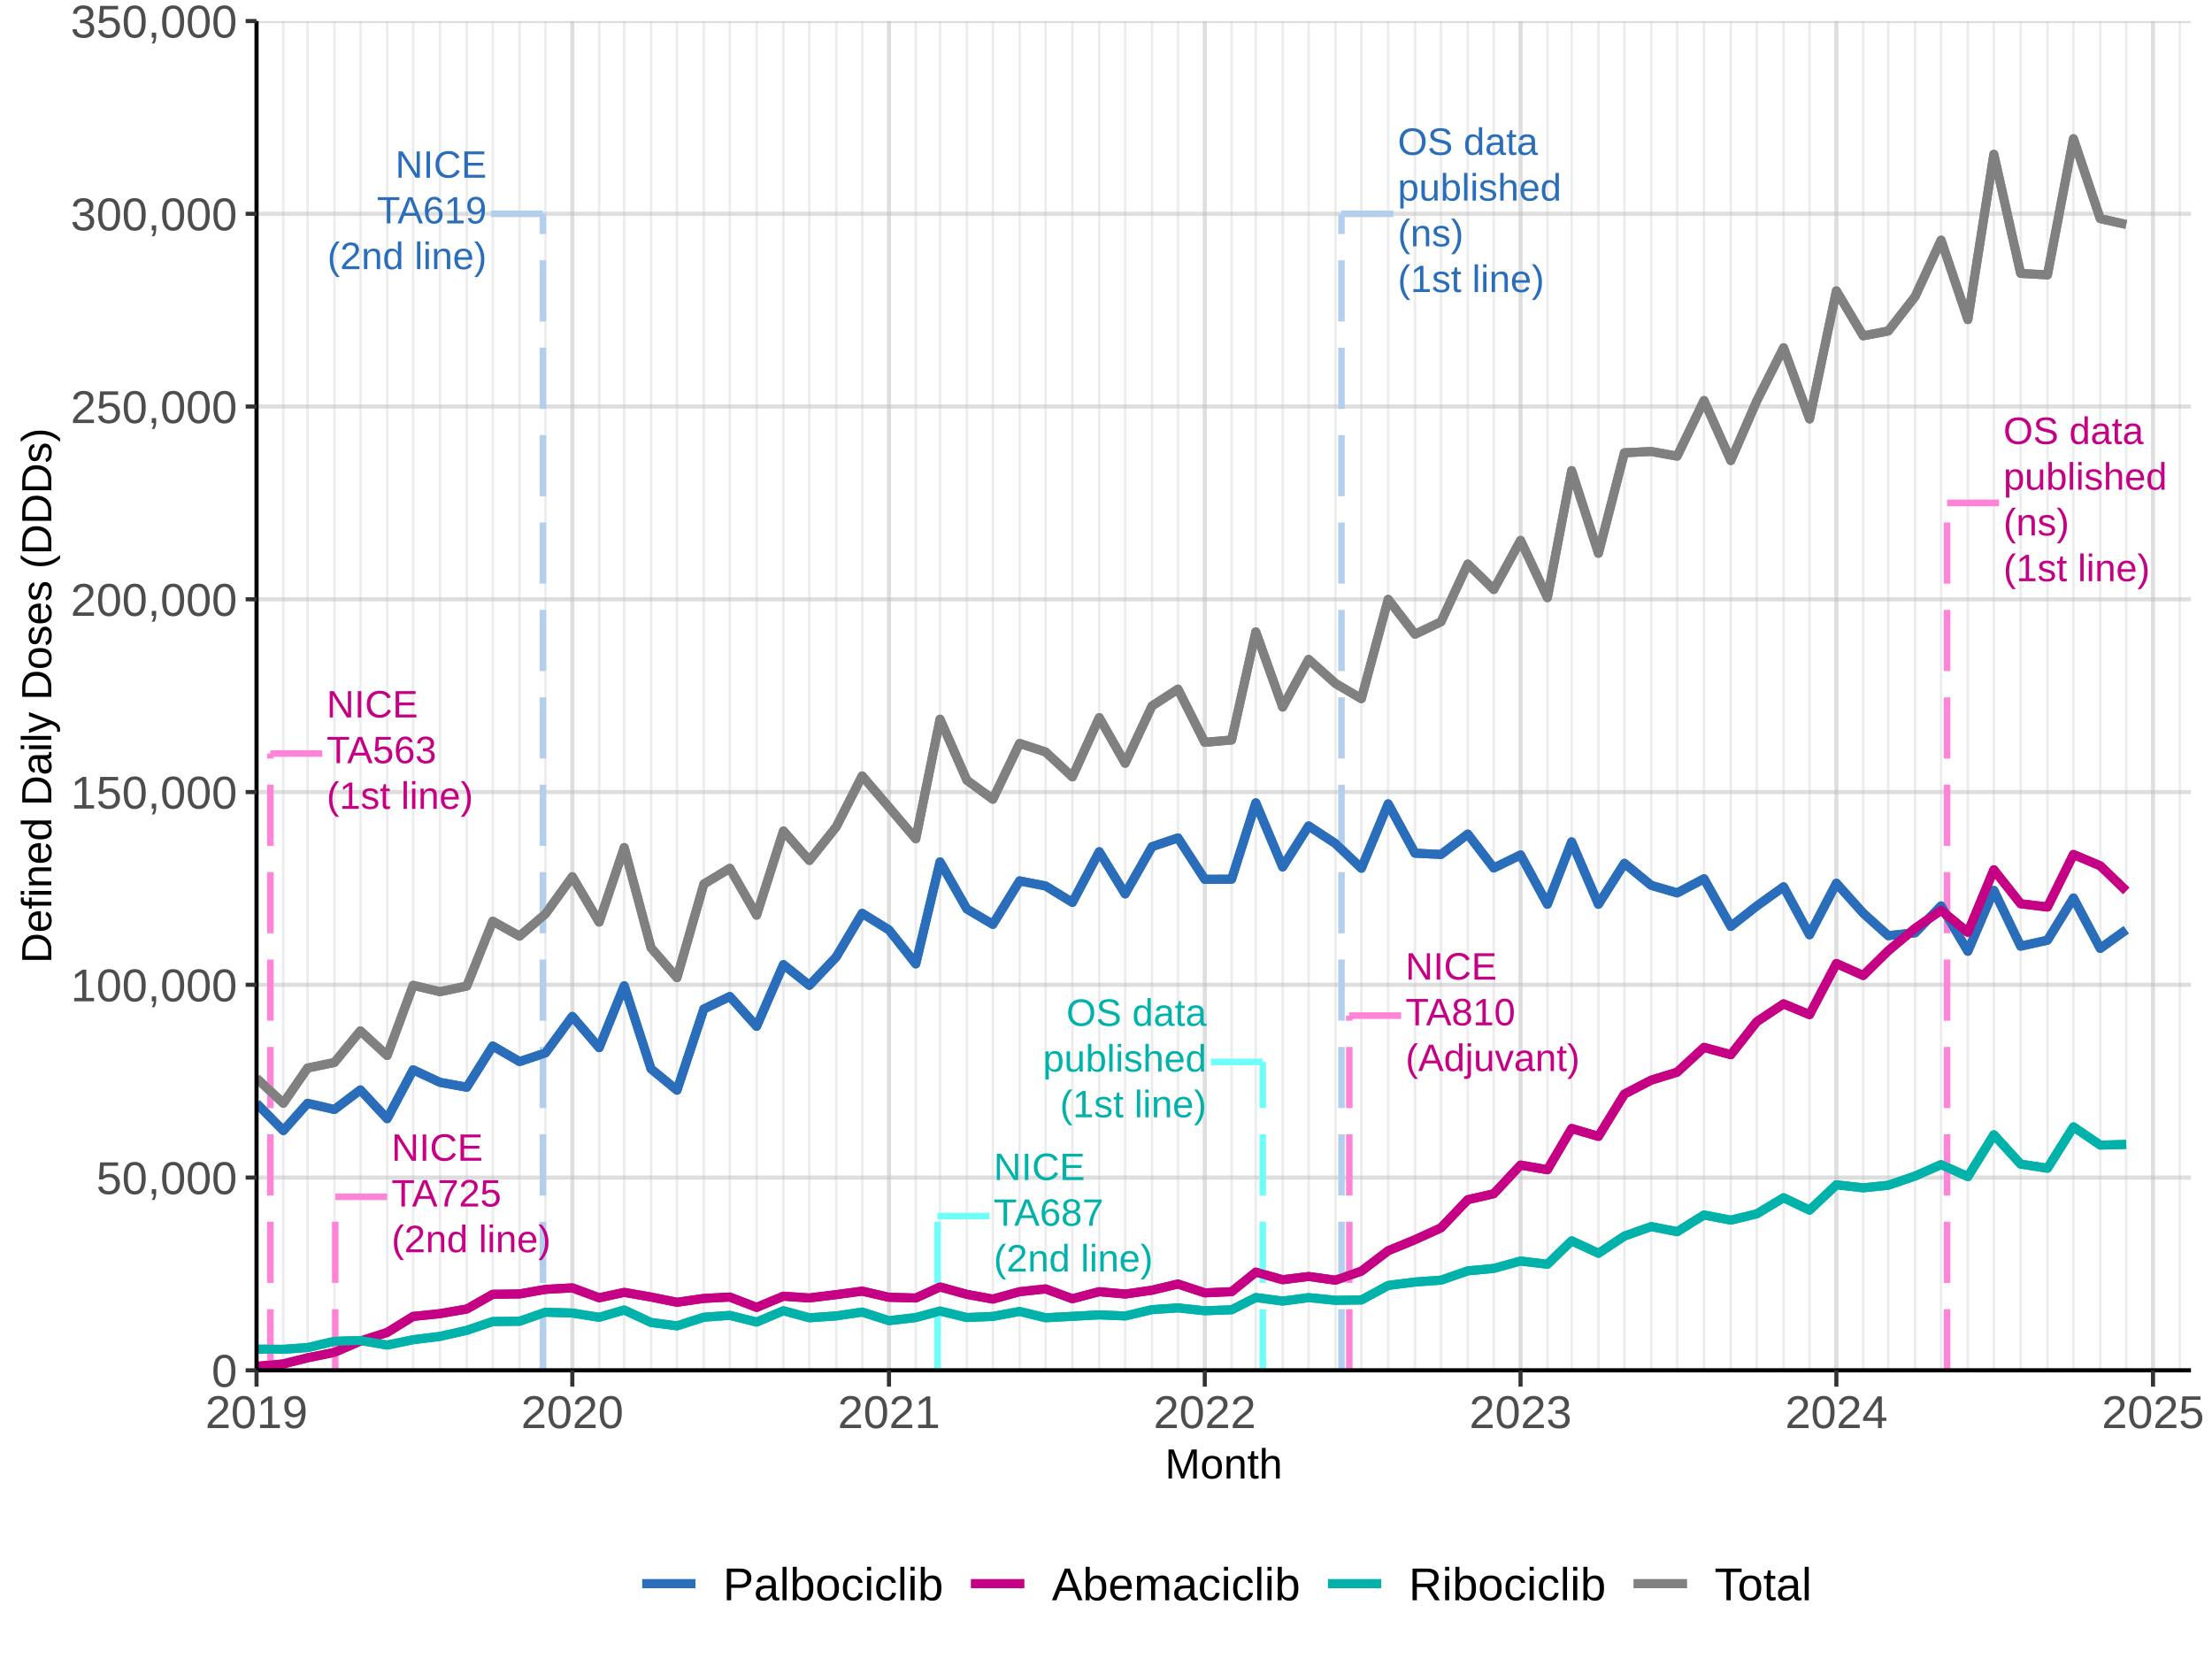
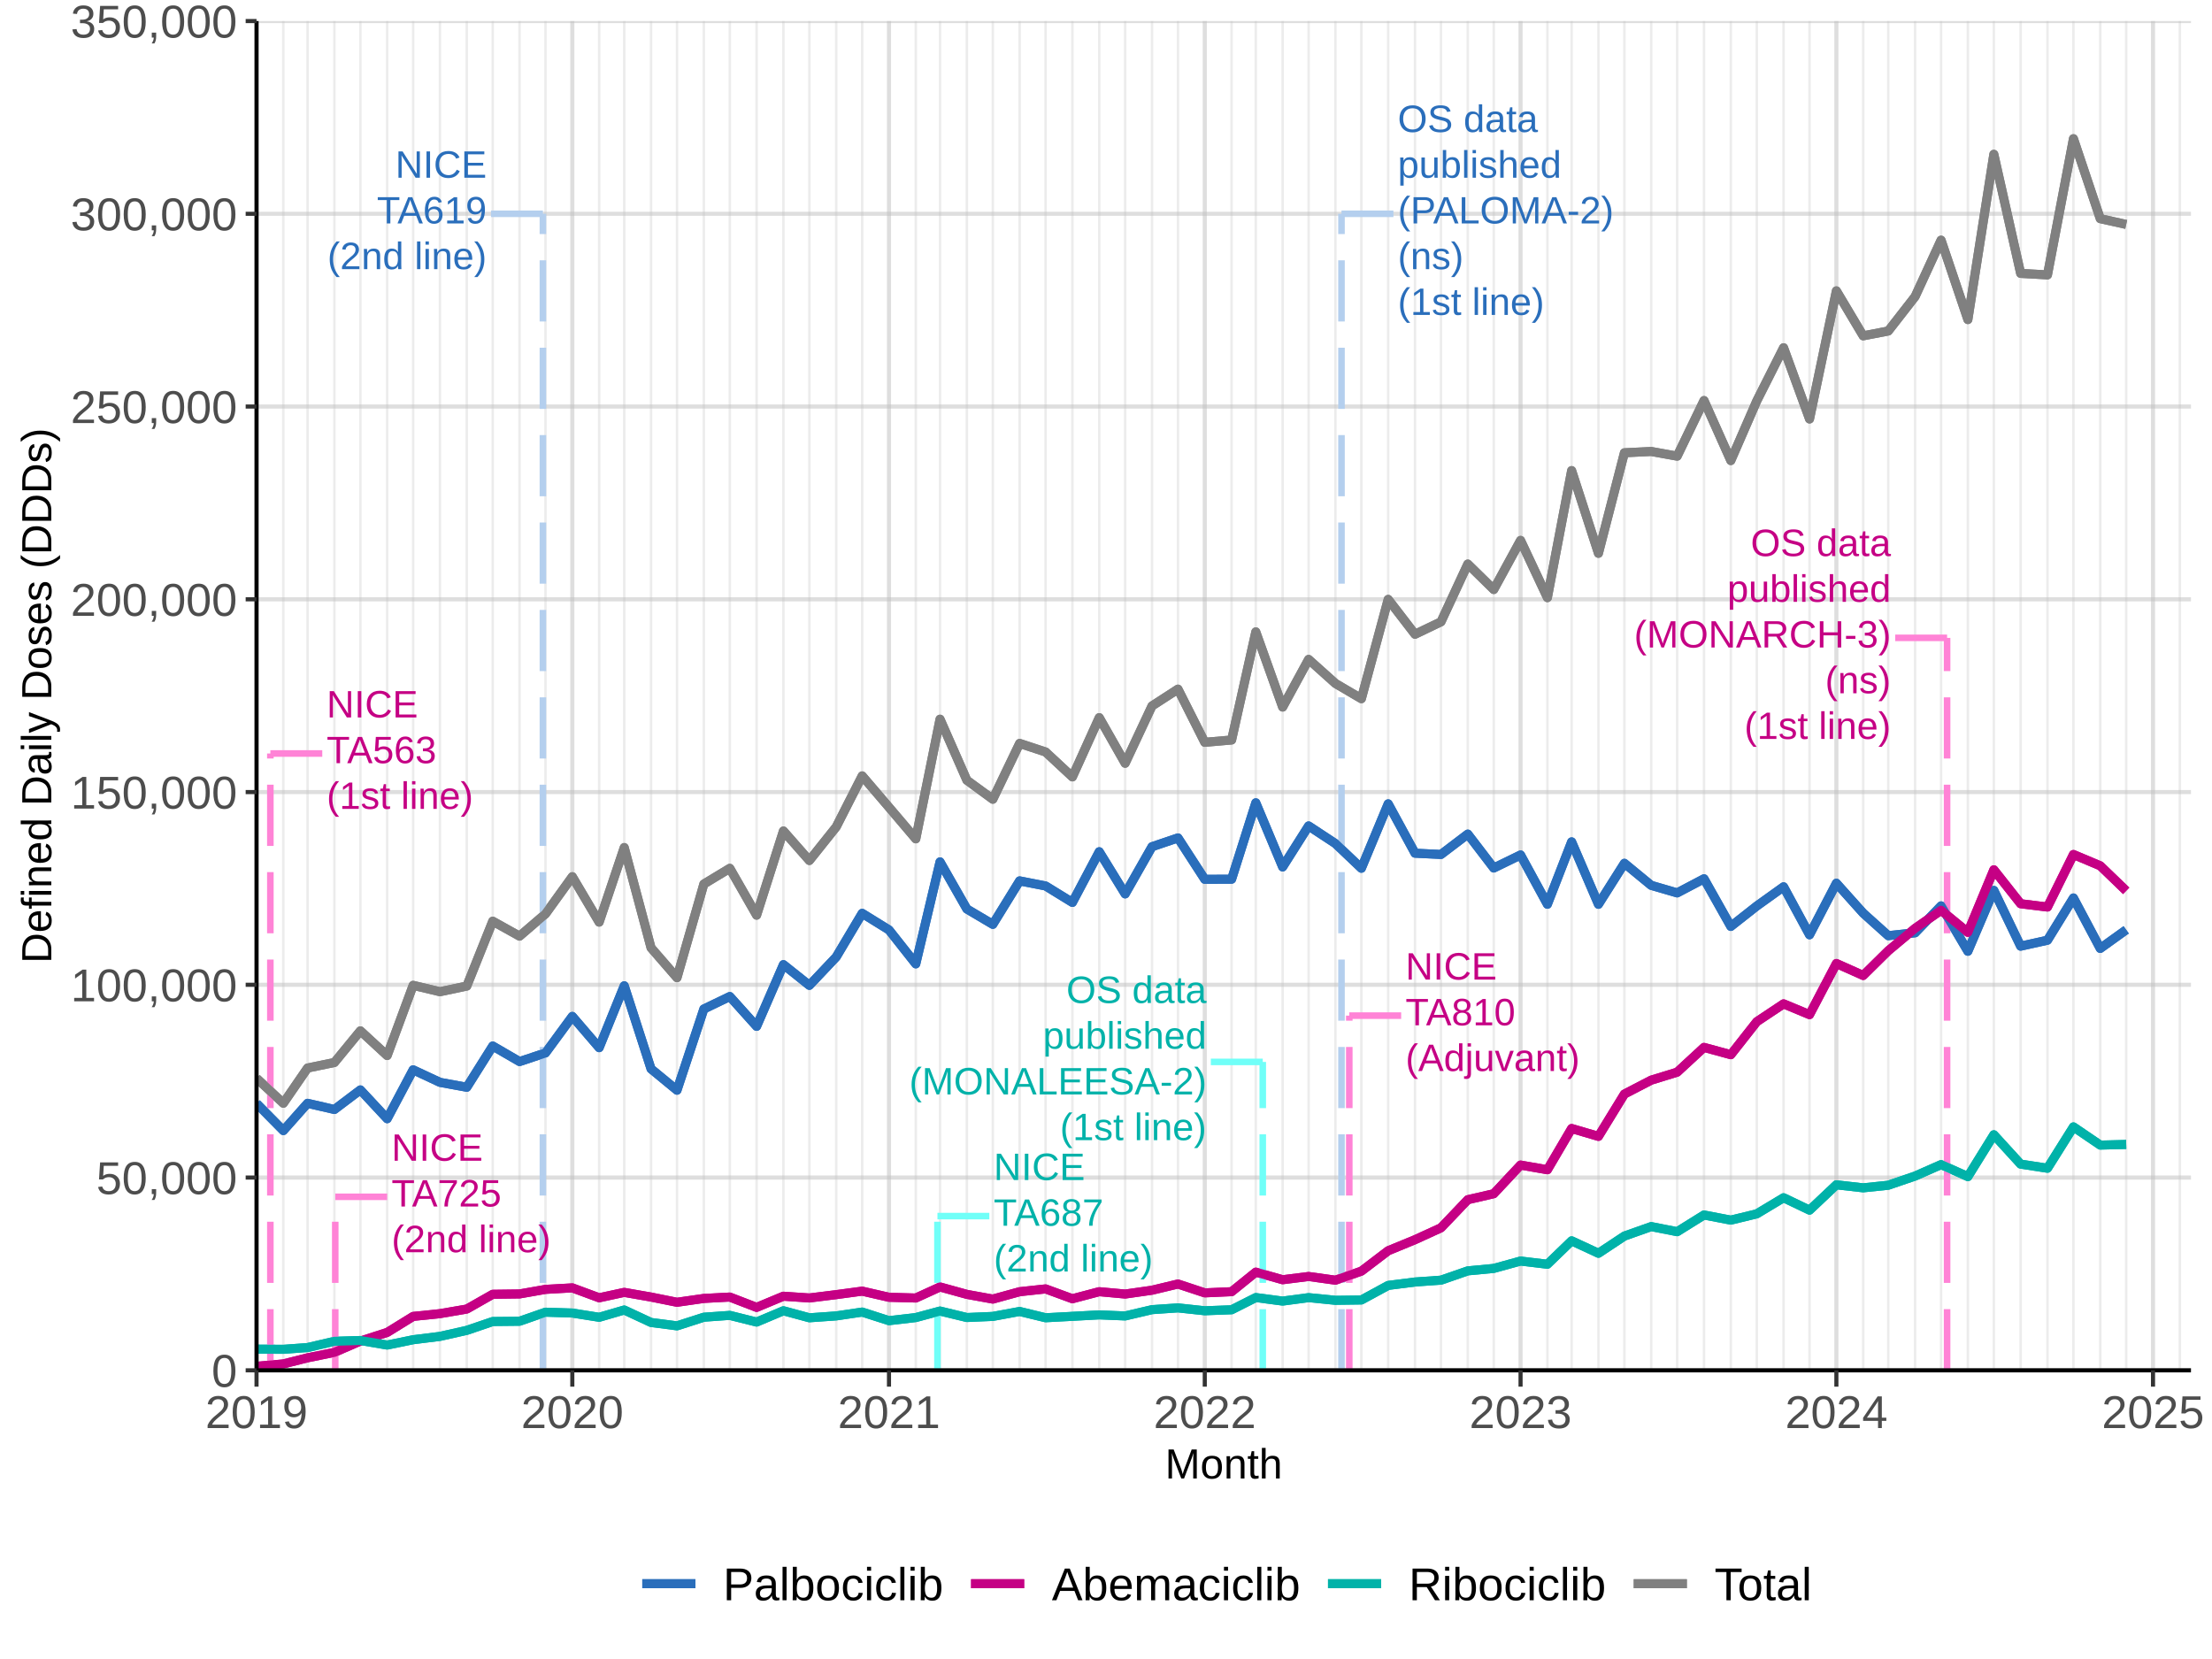
<svg xmlns="http://www.w3.org/2000/svg" width="576.00pt" height="432.00pt" viewBox="0 0 576.00 432.00">
  <g class="svglite">
    <defs>
      <style type="text/css">
    .svglite line, .svglite polyline, .svglite polygon, .svglite path, .svglite rect, .svglite circle {
      fill: none;
      stroke: #000000;
      stroke-linecap: round;
      stroke-linejoin: round;
      stroke-miterlimit: 10.00;
    }
    .svglite text {
      white-space: pre;
    }
    .svglite g.glyphgroup path {
      fill: inherit;
      stroke: none;
    }
  </style>
    </defs>
    <rect width="100%" height="100%" style="stroke: none; fill: #FFFFFF;" />
    <defs>
      <clipPath id="cpMC4wMHw1NzYuMDB8MC4wMHw0MzIuMDA=">
        <rect x="0.00" y="0.00" width="576.00" height="432.00" />
      </clipPath>
    </defs>
    <g clip-path="url(#cpMC4wMHw1NzYuMDB8MC4wMHw0MzIuMDA=)">
      <rect x="0.00" y="0.00" width="576.00" height="432.00" style="stroke-width: 1.07; stroke: #FFFFFF; fill: #FFFFFF;" />
    </g>
    <defs>
      <clipPath id="cpNjYuODB8NTcwLjUyfDUuNDh8MzU2Ljgz">
        <rect x="66.80" y="5.48" width="503.72" height="351.35" />
      </clipPath>
    </defs>
    <g clip-path="url(#cpNjYuODB8NTcwLjUyfDUuNDh8MzU2Ljgz)">
      <rect x="66.80" y="5.48" width="503.72" height="351.35" style="stroke-width: 1.07; stroke: none; fill: #FFFFFF;" />
      <polyline points="73.78,356.83 73.78,5.48 " style="stroke-width: 0.64; stroke: #BEBEBE; stroke-opacity: 0.30; stroke-linecap: butt;" />
      <polyline points="80.09,356.83 80.09,5.48 " style="stroke-width: 0.64; stroke: #BEBEBE; stroke-opacity: 0.30; stroke-linecap: butt;" />
      <polyline points="87.08,356.83 87.08,5.48 " style="stroke-width: 0.64; stroke: #BEBEBE; stroke-opacity: 0.30; stroke-linecap: butt;" />
      <polyline points="93.84,356.83 93.84,5.48 " style="stroke-width: 0.64; stroke: #BEBEBE; stroke-opacity: 0.30; stroke-linecap: butt;" />
      <polyline points="100.82,356.83 100.82,5.48 " style="stroke-width: 0.64; stroke: #BEBEBE; stroke-opacity: 0.30; stroke-linecap: butt;" />
      <polyline points="107.58,356.83 107.58,5.48 " style="stroke-width: 0.64; stroke: #BEBEBE; stroke-opacity: 0.30; stroke-linecap: butt;" />
      <polyline points="114.56,356.83 114.56,5.48 " style="stroke-width: 0.64; stroke: #BEBEBE; stroke-opacity: 0.30; stroke-linecap: butt;" />
      <polyline points="121.55,356.83 121.55,5.48 " style="stroke-width: 0.64; stroke: #BEBEBE; stroke-opacity: 0.30; stroke-linecap: butt;" />
      <polyline points="128.31,356.83 128.31,5.48 " style="stroke-width: 0.64; stroke: #BEBEBE; stroke-opacity: 0.30; stroke-linecap: butt;" />
      <polyline points="135.29,356.83 135.29,5.48 " style="stroke-width: 0.64; stroke: #BEBEBE; stroke-opacity: 0.30; stroke-linecap: butt;" />
      <polyline points="142.05,356.83 142.05,5.48 " style="stroke-width: 0.64; stroke: #BEBEBE; stroke-opacity: 0.30; stroke-linecap: butt;" />
      <polyline points="156.02,356.83 156.02,5.48 " style="stroke-width: 0.64; stroke: #BEBEBE; stroke-opacity: 0.30; stroke-linecap: butt;" />
      <polyline points="162.55,356.83 162.55,5.48 " style="stroke-width: 0.64; stroke: #BEBEBE; stroke-opacity: 0.30; stroke-linecap: butt;" />
      <polyline points="169.53,356.83 169.53,5.48 " style="stroke-width: 0.64; stroke: #BEBEBE; stroke-opacity: 0.30; stroke-linecap: butt;" />
      <polyline points="176.29,356.83 176.29,5.48 " style="stroke-width: 0.64; stroke: #BEBEBE; stroke-opacity: 0.30; stroke-linecap: butt;" />
      <polyline points="183.28,356.83 183.28,5.48 " style="stroke-width: 0.64; stroke: #BEBEBE; stroke-opacity: 0.30; stroke-linecap: butt;" />
      <polyline points="190.04,356.83 190.04,5.48 " style="stroke-width: 0.64; stroke: #BEBEBE; stroke-opacity: 0.30; stroke-linecap: butt;" />
      <polyline points="197.02,356.83 197.02,5.48 " style="stroke-width: 0.64; stroke: #BEBEBE; stroke-opacity: 0.30; stroke-linecap: butt;" />
      <polyline points="204.00,356.83 204.00,5.48 " style="stroke-width: 0.64; stroke: #BEBEBE; stroke-opacity: 0.30; stroke-linecap: butt;" />
      <polyline points="210.76,356.83 210.76,5.48 " style="stroke-width: 0.64; stroke: #BEBEBE; stroke-opacity: 0.30; stroke-linecap: butt;" />
      <polyline points="217.75,356.83 217.75,5.48 " style="stroke-width: 0.64; stroke: #BEBEBE; stroke-opacity: 0.30; stroke-linecap: butt;" />
      <polyline points="224.51,356.83 224.51,5.48 " style="stroke-width: 0.64; stroke: #BEBEBE; stroke-opacity: 0.30; stroke-linecap: butt;" />
      <polyline points="238.47,356.83 238.47,5.48 " style="stroke-width: 0.64; stroke: #BEBEBE; stroke-opacity: 0.30; stroke-linecap: butt;" />
      <polyline points="244.78,356.83 244.78,5.48 " style="stroke-width: 0.64; stroke: #BEBEBE; stroke-opacity: 0.30; stroke-linecap: butt;" />
      <polyline points="251.77,356.83 251.77,5.48 " style="stroke-width: 0.64; stroke: #BEBEBE; stroke-opacity: 0.30; stroke-linecap: butt;" />
      <polyline points="258.53,356.83 258.53,5.48 " style="stroke-width: 0.64; stroke: #BEBEBE; stroke-opacity: 0.30; stroke-linecap: butt;" />
      <polyline points="265.51,356.83 265.51,5.48 " style="stroke-width: 0.64; stroke: #BEBEBE; stroke-opacity: 0.30; stroke-linecap: butt;" />
      <polyline points="272.27,356.83 272.27,5.48 " style="stroke-width: 0.64; stroke: #BEBEBE; stroke-opacity: 0.30; stroke-linecap: butt;" />
      <polyline points="279.25,356.83 279.25,5.48 " style="stroke-width: 0.64; stroke: #BEBEBE; stroke-opacity: 0.30; stroke-linecap: butt;" />
      <polyline points="286.24,356.83 286.24,5.48 " style="stroke-width: 0.64; stroke: #BEBEBE; stroke-opacity: 0.30; stroke-linecap: butt;" />
      <polyline points="292.99,356.83 292.99,5.48 " style="stroke-width: 0.64; stroke: #BEBEBE; stroke-opacity: 0.30; stroke-linecap: butt;" />
      <polyline points="299.98,356.83 299.98,5.48 " style="stroke-width: 0.64; stroke: #BEBEBE; stroke-opacity: 0.30; stroke-linecap: butt;" />
      <polyline points="306.74,356.83 306.74,5.48 " style="stroke-width: 0.64; stroke: #BEBEBE; stroke-opacity: 0.30; stroke-linecap: butt;" />
      <polyline points="320.71,356.83 320.71,5.48 " style="stroke-width: 0.64; stroke: #BEBEBE; stroke-opacity: 0.30; stroke-linecap: butt;" />
      <polyline points="327.01,356.83 327.01,5.48 " style="stroke-width: 0.64; stroke: #BEBEBE; stroke-opacity: 0.30; stroke-linecap: butt;" />
      <polyline points="334.00,356.83 334.00,5.48 " style="stroke-width: 0.64; stroke: #BEBEBE; stroke-opacity: 0.30; stroke-linecap: butt;" />
      <polyline points="340.76,356.83 340.76,5.48 " style="stroke-width: 0.64; stroke: #BEBEBE; stroke-opacity: 0.30; stroke-linecap: butt;" />
      <polyline points="347.74,356.83 347.74,5.48 " style="stroke-width: 0.64; stroke: #BEBEBE; stroke-opacity: 0.30; stroke-linecap: butt;" />
      <polyline points="354.50,356.83 354.50,5.48 " style="stroke-width: 0.64; stroke: #BEBEBE; stroke-opacity: 0.30; stroke-linecap: butt;" />
      <polyline points="361.48,356.83 361.48,5.48 " style="stroke-width: 0.64; stroke: #BEBEBE; stroke-opacity: 0.30; stroke-linecap: butt;" />
      <polyline points="368.47,356.83 368.47,5.48 " style="stroke-width: 0.64; stroke: #BEBEBE; stroke-opacity: 0.30; stroke-linecap: butt;" />
      <polyline points="375.23,356.83 375.23,5.48 " style="stroke-width: 0.64; stroke: #BEBEBE; stroke-opacity: 0.30; stroke-linecap: butt;" />
      <polyline points="382.21,356.83 382.21,5.48 " style="stroke-width: 0.64; stroke: #BEBEBE; stroke-opacity: 0.30; stroke-linecap: butt;" />
      <polyline points="388.97,356.83 388.97,5.48 " style="stroke-width: 0.64; stroke: #BEBEBE; stroke-opacity: 0.30; stroke-linecap: butt;" />
      <polyline points="402.94,356.83 402.94,5.48 " style="stroke-width: 0.64; stroke: #BEBEBE; stroke-opacity: 0.30; stroke-linecap: butt;" />
      <polyline points="409.25,356.83 409.25,5.48 " style="stroke-width: 0.64; stroke: #BEBEBE; stroke-opacity: 0.30; stroke-linecap: butt;" />
      <polyline points="416.23,356.83 416.23,5.48 " style="stroke-width: 0.64; stroke: #BEBEBE; stroke-opacity: 0.30; stroke-linecap: butt;" />
      <polyline points="422.99,356.83 422.99,5.48 " style="stroke-width: 0.64; stroke: #BEBEBE; stroke-opacity: 0.30; stroke-linecap: butt;" />
      <polyline points="429.97,356.83 429.97,5.48 " style="stroke-width: 0.64; stroke: #BEBEBE; stroke-opacity: 0.30; stroke-linecap: butt;" />
      <polyline points="436.73,356.83 436.73,5.48 " style="stroke-width: 0.64; stroke: #BEBEBE; stroke-opacity: 0.30; stroke-linecap: butt;" />
      <polyline points="443.72,356.83 443.72,5.48 " style="stroke-width: 0.64; stroke: #BEBEBE; stroke-opacity: 0.30; stroke-linecap: butt;" />
      <polyline points="450.70,356.83 450.70,5.48 " style="stroke-width: 0.64; stroke: #BEBEBE; stroke-opacity: 0.30; stroke-linecap: butt;" />
      <polyline points="457.46,356.83 457.46,5.48 " style="stroke-width: 0.64; stroke: #BEBEBE; stroke-opacity: 0.30; stroke-linecap: butt;" />
      <polyline points="464.44,356.83 464.44,5.48 " style="stroke-width: 0.64; stroke: #BEBEBE; stroke-opacity: 0.30; stroke-linecap: butt;" />
      <polyline points="471.20,356.83 471.20,5.48 " style="stroke-width: 0.64; stroke: #BEBEBE; stroke-opacity: 0.30; stroke-linecap: butt;" />
      <polyline points="485.17,356.83 485.17,5.48 " style="stroke-width: 0.64; stroke: #BEBEBE; stroke-opacity: 0.30; stroke-linecap: butt;" />
      <polyline points="491.70,356.83 491.70,5.48 " style="stroke-width: 0.64; stroke: #BEBEBE; stroke-opacity: 0.30; stroke-linecap: butt;" />
      <polyline points="498.69,356.83 498.69,5.48 " style="stroke-width: 0.64; stroke: #BEBEBE; stroke-opacity: 0.30; stroke-linecap: butt;" />
      <polyline points="505.45,356.83 505.45,5.48 " style="stroke-width: 0.64; stroke: #BEBEBE; stroke-opacity: 0.30; stroke-linecap: butt;" />
      <polyline points="512.43,356.83 512.43,5.48 " style="stroke-width: 0.64; stroke: #BEBEBE; stroke-opacity: 0.30; stroke-linecap: butt;" />
      <polyline points="519.19,356.83 519.19,5.48 " style="stroke-width: 0.64; stroke: #BEBEBE; stroke-opacity: 0.30; stroke-linecap: butt;" />
      <polyline points="526.17,356.83 526.17,5.48 " style="stroke-width: 0.64; stroke: #BEBEBE; stroke-opacity: 0.30; stroke-linecap: butt;" />
      <polyline points="533.16,356.83 533.16,5.48 " style="stroke-width: 0.64; stroke: #BEBEBE; stroke-opacity: 0.30; stroke-linecap: butt;" />
      <polyline points="539.92,356.83 539.92,5.48 " style="stroke-width: 0.64; stroke: #BEBEBE; stroke-opacity: 0.30; stroke-linecap: butt;" />
      <polyline points="546.90,356.83 546.90,5.48 " style="stroke-width: 0.64; stroke: #BEBEBE; stroke-opacity: 0.30; stroke-linecap: butt;" />
      <polyline points="553.66,356.83 553.66,5.48 " style="stroke-width: 0.64; stroke: #BEBEBE; stroke-opacity: 0.30; stroke-linecap: butt;" />
      <polyline points="567.63,356.83 567.63,5.48 " style="stroke-width: 0.64; stroke: #BEBEBE; stroke-opacity: 0.30; stroke-linecap: butt;" />
      <polyline points="66.80,356.83 570.52,356.83 " style="stroke-width: 1.07; stroke: #BEBEBE; stroke-opacity: 0.50; stroke-linecap: butt;" />
      <polyline points="66.80,306.63 570.52,306.63 " style="stroke-width: 1.07; stroke: #BEBEBE; stroke-opacity: 0.50; stroke-linecap: butt;" />
      <polyline points="66.80,256.44 570.52,256.44 " style="stroke-width: 1.07; stroke: #BEBEBE; stroke-opacity: 0.50; stroke-linecap: butt;" />
      <polyline points="66.80,206.25 570.52,206.25 " style="stroke-width: 1.07; stroke: #BEBEBE; stroke-opacity: 0.50; stroke-linecap: butt;" />
      <polyline points="66.80,156.06 570.52,156.06 " style="stroke-width: 1.07; stroke: #BEBEBE; stroke-opacity: 0.50; stroke-linecap: butt;" />
      <polyline points="66.80,105.86 570.52,105.86 " style="stroke-width: 1.07; stroke: #BEBEBE; stroke-opacity: 0.50; stroke-linecap: butt;" />
      <polyline points="66.80,55.67 570.52,55.67 " style="stroke-width: 1.07; stroke: #BEBEBE; stroke-opacity: 0.50; stroke-linecap: butt;" />
      <polyline points="66.80,5.48 570.52,5.48 " style="stroke-width: 1.07; stroke: #BEBEBE; stroke-opacity: 0.50; stroke-linecap: butt;" />
      <polyline points="66.80,356.83 66.80,5.48 " style="stroke-width: 1.07; stroke: #BEBEBE; stroke-opacity: 0.50; stroke-linecap: butt;" />
      <polyline points="149.03,356.83 149.03,5.48 " style="stroke-width: 1.07; stroke: #BEBEBE; stroke-opacity: 0.50; stroke-linecap: butt;" />
      <polyline points="231.49,356.83 231.49,5.48 " style="stroke-width: 1.07; stroke: #BEBEBE; stroke-opacity: 0.50; stroke-linecap: butt;" />
      <polyline points="313.72,356.83 313.72,5.48 " style="stroke-width: 1.07; stroke: #BEBEBE; stroke-opacity: 0.50; stroke-linecap: butt;" />
      <polyline points="395.95,356.83 395.95,5.48 " style="stroke-width: 1.07; stroke: #BEBEBE; stroke-opacity: 0.50; stroke-linecap: butt;" />
      <polyline points="478.19,356.83 478.19,5.48 " style="stroke-width: 1.07; stroke: #BEBEBE; stroke-opacity: 0.50; stroke-linecap: butt;" />
      <polyline points="560.64,356.83 560.64,5.48 " style="stroke-width: 1.07; stroke: #BEBEBE; stroke-opacity: 0.50; stroke-linecap: butt;" />
      <polyline points="66.80,287.33 73.78,294.40 80.09,287.30 87.08,288.91 93.84,283.81 100.82,291.31 107.58,278.58 114.56,281.84 121.55,283.12 128.31,272.38 135.29,276.43 142.05,274.18 149.03,264.67 156.02,272.81 162.55,256.70 169.53,278.33 176.29,283.89 183.28,262.74 190.04,259.49 197.02,267.26 204.00,251.19 210.76,256.58 217.75,249.19 224.51,237.83 231.49,242.15 238.47,250.99 244.78,224.43 251.77,236.70 258.53,240.70 265.51,229.38 272.27,230.70 279.25,234.99 286.24,221.79 292.99,232.77 299.98,220.48 306.74,218.19 313.72,228.97 320.71,228.94 327.01,209.05 334.00,225.75 340.76,215.07 347.74,219.66 354.50,226.09 361.48,209.32 368.47,222.17 375.23,222.50 382.21,217.20 388.97,226.03 395.95,222.63 402.94,235.47 409.25,219.22 416.23,235.48 422.99,224.80 429.97,230.54 436.73,232.51 443.72,228.83 450.70,241.24 457.46,235.92 464.44,230.92 471.20,243.42 478.19,229.99 485.17,237.78 491.70,243.65 498.69,242.90 505.45,235.89 512.43,247.71 519.19,231.86 526.17,246.38 533.16,244.83 539.92,233.83 546.90,246.97 553.66,242.12 " style="stroke-width: 2.35; stroke: #2A6EBB; stroke-linecap: butt;" />
      <polyline points="66.80,355.78 73.78,355.16 80.09,353.57 87.08,352.15 93.84,349.21 100.82,346.96 107.58,342.79 114.56,342.07 121.55,340.87 128.31,337.03 135.29,336.94 142.05,335.75 149.03,335.36 156.02,337.94 162.55,336.53 169.53,337.75 176.29,339.11 183.28,338.11 190.04,337.75 197.02,340.44 204.00,337.53 210.76,337.99 217.75,337.12 224.51,336.21 231.49,337.81 238.47,338.00 244.78,335.12 251.77,337.05 258.53,338.28 265.51,336.36 272.27,335.63 279.25,338.19 286.24,336.35 292.99,336.97 299.98,335.97 306.74,334.35 313.72,336.66 320.71,336.35 327.01,331.26 334.00,333.24 340.76,332.39 347.74,333.36 354.50,331.00 361.48,325.69 368.47,322.81 375.23,319.72 382.21,312.40 388.97,310.84 395.95,303.38 402.94,304.60 409.25,293.86 416.23,295.91 422.99,284.89 429.97,281.27 436.73,279.19 443.72,272.74 450.70,274.64 457.46,266.05 464.44,261.40 471.20,264.21 478.19,250.89 485.17,254.01 491.70,247.57 498.69,241.73 505.45,237.04 512.43,242.78 519.19,226.49 526.17,235.33 533.16,236.19 539.92,222.51 546.90,225.45 553.66,231.97 " style="stroke-width: 2.35; stroke: #C50084; stroke-linecap: butt;" />
      <polyline points="66.80,351.31 73.78,351.36 80.09,350.90 87.08,349.27 93.84,349.06 100.82,350.25 107.58,348.86 114.56,347.99 121.55,346.42 128.31,344.12 135.29,344.05 142.05,341.69 149.03,341.91 156.02,343.02 162.55,341.12 169.53,344.37 176.29,345.25 183.28,343.00 190.04,342.52 197.02,344.26 204.00,341.32 210.76,343.15 217.75,342.66 224.51,341.66 231.49,343.90 238.47,343.09 244.78,341.39 251.77,343.08 258.53,342.79 265.51,341.50 272.27,343.14 279.25,342.77 286.24,342.39 292.99,342.67 299.98,341.03 306.74,340.57 313.72,341.32 320.71,341.06 327.01,337.88 334.00,338.80 340.76,337.90 347.74,338.60 354.50,338.51 361.48,334.72 368.47,333.83 375.23,333.35 382.21,330.93 388.97,330.29 395.95,328.37 402.94,329.21 409.25,323.11 416.23,326.35 422.99,321.87 429.97,319.40 436.73,320.73 443.72,316.38 450.70,317.72 457.46,316.08 464.44,311.89 471.20,315.12 478.19,308.52 485.17,309.31 491.70,308.63 498.69,306.24 505.45,303.26 512.43,306.39 519.19,295.49 526.17,303.13 533.16,304.21 539.92,293.44 546.90,298.18 553.66,298.01 " style="stroke-width: 2.35; stroke: #00B2A9; stroke-linecap: butt;" />
      <polyline points="66.80,280.77 73.78,287.28 80.09,278.11 87.08,276.67 93.84,268.43 100.82,274.86 107.58,256.58 114.56,258.24 121.55,256.77 128.31,239.88 135.29,243.77 142.05,237.97 149.03,228.29 156.02,240.12 162.55,220.70 169.53,246.80 176.29,254.59 183.28,230.20 190.04,226.11 197.02,238.31 204.00,216.39 210.76,224.07 217.75,215.32 224.51,202.04 231.49,210.21 238.47,218.43 244.78,187.28 251.77,203.17 258.53,208.12 265.51,193.58 272.27,195.81 279.25,202.30 286.24,186.87 292.99,198.75 299.98,183.83 306.74,179.45 313.72,193.30 320.71,192.69 327.01,164.54 334.00,184.12 340.76,171.71 347.74,177.97 354.50,181.94 361.48,156.08 368.47,165.16 375.23,161.92 382.21,146.88 388.97,153.51 395.95,140.72 402.94,155.62 409.25,122.54 416.23,144.08 422.99,117.90 429.97,117.56 436.73,118.78 443.72,104.30 450.70,119.93 457.46,104.40 464.44,90.55 471.20,109.10 478.19,75.74 485.17,87.45 491.70,86.19 498.69,77.22 505.45,62.54 512.43,83.22 519.19,40.18 526.17,71.19 533.16,71.58 539.92,36.12 546.90,56.94 553.66,58.44 " style="stroke-width: 2.35; stroke: #808080; stroke-linecap: butt;" />
      <line x1="141.37" y1="356.83" x2="141.37" y2="55.67" style="stroke-width: 1.71; stroke: #B4CFEE; stroke-dasharray: 15.93,6.83; stroke-linecap: butt;" />
      <line x1="349.32" y1="356.83" x2="349.32" y2="55.67" style="stroke-width: 1.71; stroke: #B4CFEE; stroke-dasharray: 15.93,6.83; stroke-linecap: butt;" />
      <line x1="70.40" y1="356.83" x2="70.40" y2="196.21" style="stroke-width: 1.71; stroke: #FF83D6; stroke-dasharray: 15.93,6.83; stroke-linecap: butt;" />
      <line x1="87.30" y1="356.83" x2="87.30" y2="311.65" style="stroke-width: 1.71; stroke: #FF83D6; stroke-dasharray: 15.93,6.83; stroke-linecap: butt;" />
      <line x1="351.35" y1="356.83" x2="351.35" y2="264.47" style="stroke-width: 1.71; stroke: #FF83D6; stroke-dasharray: 15.93,6.83; stroke-linecap: butt;" />
-       <line x1="507.02" y1="356.83" x2="507.02" y2="130.96" style="stroke-width: 1.71; stroke: #FF83D6; stroke-dasharray: 15.93,6.83; stroke-linecap: butt;" />
+       <line x1="507.02" y1="356.83" x2="507.02" y2="166.10" style="stroke-width: 1.71; stroke: #FF83D6; stroke-dasharray: 15.93,6.83; stroke-linecap: butt;" />
      <line x1="244.11" y1="356.83" x2="244.11" y2="316.67" style="stroke-width: 1.71; stroke: #70FFF8; stroke-dasharray: 15.93,6.83; stroke-linecap: butt;" />
      <line x1="328.82" y1="356.83" x2="328.82" y2="276.52" style="stroke-width: 1.71; stroke: #70FFF8; stroke-dasharray: 15.93,6.83; stroke-linecap: butt;" />
      <line x1="141.37" y1="55.67" x2="127.85" y2="55.67" style="stroke-width: 1.71; stroke: #B4CFEE; stroke-dasharray: 15.93,6.83; stroke-linecap: butt;" />
+       <line x1="507.02" y1="166.10" x2="493.51" y2="166.10" style="stroke-width: 1.71; stroke: #FF83D6; stroke-dasharray: 15.93,6.83; stroke-linecap: butt;" />
      <line x1="328.82" y1="276.52" x2="315.30" y2="276.52" style="stroke-width: 1.71; stroke: #70FFF8; stroke-dasharray: 15.93,6.83; stroke-linecap: butt;" />
      <line x1="349.32" y1="55.67" x2="362.84" y2="55.67" style="stroke-width: 1.71; stroke: #B4CFEE; stroke-dasharray: 15.93,6.83; stroke-linecap: butt;" />
      <line x1="70.40" y1="196.21" x2="83.92" y2="196.21" style="stroke-width: 1.71; stroke: #FF83D6; stroke-dasharray: 15.93,6.83; stroke-linecap: butt;" />
      <line x1="87.30" y1="311.65" x2="100.82" y2="311.65" style="stroke-width: 1.71; stroke: #FF83D6; stroke-dasharray: 15.93,6.83; stroke-linecap: butt;" />
      <line x1="351.35" y1="264.47" x2="364.86" y2="264.47" style="stroke-width: 1.71; stroke: #FF83D6; stroke-dasharray: 15.93,6.83; stroke-linecap: butt;" />
-       <line x1="507.02" y1="130.96" x2="520.54" y2="130.96" style="stroke-width: 1.71; stroke: #FF83D6; stroke-dasharray: 15.93,6.83; stroke-linecap: butt;" />
      <line x1="244.11" y1="316.67" x2="257.62" y2="316.67" style="stroke-width: 1.71; stroke: #70FFF8; stroke-dasharray: 15.93,6.83; stroke-linecap: butt;" />
      <text x="102.95" y="46.28" style="font-size: 9.96px;fill: #2A6EBB; font-family: &quot;Arial&quot;;" textLength="23.78px" lengthAdjust="spacingAndGlyphs">NICE</text>
      <text x="98.15" y="58.19" style="font-size: 9.96px;fill: #2A6EBB; font-family: &quot;Arial&quot;;" textLength="28.58px" lengthAdjust="spacingAndGlyphs">TA619</text>
      <text x="85.24" y="70.09" style="font-size: 9.96px;fill: #2A6EBB; font-family: &quot;Arial&quot;;" textLength="19.91px" lengthAdjust="spacingAndGlyphs">(2nd</text>
      <text x="107.92" y="70.09" style="font-size: 9.96px;fill: #2A6EBB; font-family: &quot;Arial&quot;;" textLength="18.81px" lengthAdjust="spacingAndGlyphs">line)</text>
-       <text x="277.67" y="267.13" style="font-size: 9.96px;fill: #00B2A9; font-family: &quot;Arial&quot;;" textLength="14.38px" lengthAdjust="spacingAndGlyphs">OS</text>
-       <text x="294.81" y="267.13" style="font-size: 9.96px;fill: #00B2A9; font-family: &quot;Arial&quot;;" textLength="19.36px" lengthAdjust="spacingAndGlyphs">data</text>
-       <text x="271.56" y="279.04" style="font-size: 9.96px;fill: #00B2A9; font-family: &quot;Arial&quot;;" textLength="42.61px" lengthAdjust="spacingAndGlyphs">published</text>
-       <text x="276.00" y="290.94" style="font-size: 9.96px;fill: #00B2A9; font-family: &quot;Arial&quot;;" textLength="16.59px" lengthAdjust="spacingAndGlyphs">(1st</text>
-       <text x="295.36" y="290.94" style="font-size: 9.96px;fill: #00B2A9; font-family: &quot;Arial&quot;;" textLength="18.81px" lengthAdjust="spacingAndGlyphs">line)</text>
-       <text x="363.96" y="40.33" style="font-size: 9.96px;fill: #2A6EBB; font-family: &quot;Arial&quot;;" textLength="14.38px" lengthAdjust="spacingAndGlyphs">OS</text>
-       <text x="381.10" y="40.33" style="font-size: 9.96px;fill: #2A6EBB; font-family: &quot;Arial&quot;;" textLength="19.36px" lengthAdjust="spacingAndGlyphs">data</text>
-       <text x="363.96" y="52.24" style="font-size: 9.96px;fill: #2A6EBB; font-family: &quot;Arial&quot;;" textLength="42.61px" lengthAdjust="spacingAndGlyphs">published</text>
-       <text x="363.96" y="64.14" style="font-size: 9.96px;fill: #2A6EBB; font-family: &quot;Arial&quot;;" textLength="17.14px" lengthAdjust="spacingAndGlyphs">(ns)</text>
-       <text x="363.96" y="76.05" style="font-size: 9.96px;fill: #2A6EBB; font-family: &quot;Arial&quot;;" textLength="16.59px" lengthAdjust="spacingAndGlyphs">(1st</text>
-       <text x="383.32" y="76.05" style="font-size: 9.96px;fill: #2A6EBB; font-family: &quot;Arial&quot;;" textLength="18.81px" lengthAdjust="spacingAndGlyphs">line)</text>
+       <text x="455.88" y="144.80" style="font-size: 9.96px;fill: #C50084; font-family: &quot;Arial&quot;;" textLength="14.38px" lengthAdjust="spacingAndGlyphs">OS</text>
+       <text x="473.02" y="144.80" style="font-size: 9.96px;fill: #C50084; font-family: &quot;Arial&quot;;" textLength="19.36px" lengthAdjust="spacingAndGlyphs">data</text>
+       <text x="449.77" y="156.71" style="font-size: 9.96px;fill: #C50084; font-family: &quot;Arial&quot;;" textLength="42.61px" lengthAdjust="spacingAndGlyphs">published</text>
+       <text x="425.49" y="168.61" style="font-size: 9.96px;fill: #C50084; font-family: &quot;Arial&quot;;" textLength="66.89px" lengthAdjust="spacingAndGlyphs">(MONARCH-3)</text>
+       <text x="475.24" y="180.52" style="font-size: 9.96px;fill: #C50084; font-family: &quot;Arial&quot;;" textLength="17.14px" lengthAdjust="spacingAndGlyphs">(ns)</text>
+       <text x="454.21" y="192.42" style="font-size: 9.96px;fill: #C50084; font-family: &quot;Arial&quot;;" textLength="16.59px" lengthAdjust="spacingAndGlyphs">(1st</text>
+       <text x="473.57" y="192.42" style="font-size: 9.96px;fill: #C50084; font-family: &quot;Arial&quot;;" textLength="18.81px" lengthAdjust="spacingAndGlyphs">line)</text>
+       <text x="277.67" y="261.18" style="font-size: 9.96px;fill: #00B2A9; font-family: &quot;Arial&quot;;" textLength="14.38px" lengthAdjust="spacingAndGlyphs">OS</text>
+       <text x="294.81" y="261.18" style="font-size: 9.96px;fill: #00B2A9; font-family: &quot;Arial&quot;;" textLength="19.36px" lengthAdjust="spacingAndGlyphs">data</text>
+       <text x="271.56" y="273.08" style="font-size: 9.96px;fill: #00B2A9; font-family: &quot;Arial&quot;;" textLength="42.61px" lengthAdjust="spacingAndGlyphs">published</text>
+       <text x="236.75" y="284.99" style="font-size: 9.96px;fill: #00B2A9; font-family: &quot;Arial&quot;;" textLength="77.42px" lengthAdjust="spacingAndGlyphs">(MONALEESA-2)</text>
+       <text x="276.00" y="296.89" style="font-size: 9.96px;fill: #00B2A9; font-family: &quot;Arial&quot;;" textLength="16.59px" lengthAdjust="spacingAndGlyphs">(1st</text>
+       <text x="295.36" y="296.89" style="font-size: 9.96px;fill: #00B2A9; font-family: &quot;Arial&quot;;" textLength="18.81px" lengthAdjust="spacingAndGlyphs">line)</text>
+       <text x="363.96" y="34.38" style="font-size: 9.96px;fill: #2A6EBB; font-family: &quot;Arial&quot;;" textLength="14.38px" lengthAdjust="spacingAndGlyphs">OS</text>
+       <text x="381.10" y="34.38" style="font-size: 9.96px;fill: #2A6EBB; font-family: &quot;Arial&quot;;" textLength="19.36px" lengthAdjust="spacingAndGlyphs">data</text>
+       <text x="363.96" y="46.28" style="font-size: 9.96px;fill: #2A6EBB; font-family: &quot;Arial&quot;;" textLength="42.61px" lengthAdjust="spacingAndGlyphs">published</text>
+       <text x="363.96" y="58.19" style="font-size: 9.96px;fill: #2A6EBB; font-family: &quot;Arial&quot;;" textLength="56.22px" lengthAdjust="spacingAndGlyphs">(PALOMA-2)</text>
+       <text x="363.96" y="70.09" style="font-size: 9.96px;fill: #2A6EBB; font-family: &quot;Arial&quot;;" textLength="17.14px" lengthAdjust="spacingAndGlyphs">(ns)</text>
+       <text x="363.96" y="82.00" style="font-size: 9.96px;fill: #2A6EBB; font-family: &quot;Arial&quot;;" textLength="16.59px" lengthAdjust="spacingAndGlyphs">(1st</text>
+       <text x="383.32" y="82.00" style="font-size: 9.96px;fill: #2A6EBB; font-family: &quot;Arial&quot;;" textLength="18.81px" lengthAdjust="spacingAndGlyphs">line)</text>
      <text x="85.05" y="186.82" style="font-size: 9.96px;fill: #C50084; font-family: &quot;Arial&quot;;" textLength="23.78px" lengthAdjust="spacingAndGlyphs">NICE</text>
      <text x="85.05" y="198.73" style="font-size: 9.96px;fill: #C50084; font-family: &quot;Arial&quot;;" textLength="28.58px" lengthAdjust="spacingAndGlyphs">TA563</text>
      <text x="85.05" y="210.63" style="font-size: 9.96px;fill: #C50084; font-family: &quot;Arial&quot;;" textLength="16.59px" lengthAdjust="spacingAndGlyphs">(1st</text>
      <text x="104.41" y="210.63" style="font-size: 9.96px;fill: #C50084; font-family: &quot;Arial&quot;;" textLength="18.81px" lengthAdjust="spacingAndGlyphs">line)</text>
      <text x="101.95" y="302.26" style="font-size: 9.96px;fill: #C50084; font-family: &quot;Arial&quot;;" textLength="23.78px" lengthAdjust="spacingAndGlyphs">NICE</text>
      <text x="101.95" y="314.17" style="font-size: 9.96px;fill: #C50084; font-family: &quot;Arial&quot;;" textLength="28.58px" lengthAdjust="spacingAndGlyphs">TA725</text>
      <text x="101.95" y="326.08" style="font-size: 9.96px;fill: #C50084; font-family: &quot;Arial&quot;;" textLength="19.91px" lengthAdjust="spacingAndGlyphs">(2nd</text>
      <text x="124.62" y="326.08" style="font-size: 9.96px;fill: #C50084; font-family: &quot;Arial&quot;;" textLength="18.81px" lengthAdjust="spacingAndGlyphs">line)</text>
      <text x="365.99" y="255.08" style="font-size: 9.96px;fill: #C50084; font-family: &quot;Arial&quot;;" textLength="23.78px" lengthAdjust="spacingAndGlyphs">NICE</text>
      <text x="365.99" y="266.99" style="font-size: 9.96px;fill: #C50084; font-family: &quot;Arial&quot;;" textLength="28.58px" lengthAdjust="spacingAndGlyphs">TA810</text>
      <text x="365.99" y="278.89" style="font-size: 9.96px;fill: #C50084; font-family: &quot;Arial&quot;;" textLength="45.36px" lengthAdjust="spacingAndGlyphs">(Adjuvant)</text>
-       <text x="521.67" y="115.62" style="font-size: 9.96px;fill: #C50084; font-family: &quot;Arial&quot;;" textLength="14.38px" lengthAdjust="spacingAndGlyphs">OS</text>
-       <text x="538.81" y="115.62" style="font-size: 9.96px;fill: #C50084; font-family: &quot;Arial&quot;;" textLength="19.36px" lengthAdjust="spacingAndGlyphs">data</text>
-       <text x="521.67" y="127.52" style="font-size: 9.96px;fill: #C50084; font-family: &quot;Arial&quot;;" textLength="42.61px" lengthAdjust="spacingAndGlyphs">published</text>
-       <text x="521.67" y="139.43" style="font-size: 9.96px;fill: #C50084; font-family: &quot;Arial&quot;;" textLength="17.14px" lengthAdjust="spacingAndGlyphs">(ns)</text>
-       <text x="521.67" y="151.34" style="font-size: 9.96px;fill: #C50084; font-family: &quot;Arial&quot;;" textLength="16.59px" lengthAdjust="spacingAndGlyphs">(1st</text>
-       <text x="541.03" y="151.34" style="font-size: 9.96px;fill: #C50084; font-family: &quot;Arial&quot;;" textLength="18.81px" lengthAdjust="spacingAndGlyphs">line)</text>
      <text x="258.75" y="307.28" style="font-size: 9.96px;fill: #00B2A9; font-family: &quot;Arial&quot;;" textLength="23.78px" lengthAdjust="spacingAndGlyphs">NICE</text>
      <text x="258.75" y="319.19" style="font-size: 9.96px;fill: #00B2A9; font-family: &quot;Arial&quot;;" textLength="28.58px" lengthAdjust="spacingAndGlyphs">TA687</text>
      <text x="258.75" y="331.10" style="font-size: 9.96px;fill: #00B2A9; font-family: &quot;Arial&quot;;" textLength="19.91px" lengthAdjust="spacingAndGlyphs">(2nd</text>
      <text x="281.42" y="331.10" style="font-size: 9.96px;fill: #00B2A9; font-family: &quot;Arial&quot;;" textLength="18.81px" lengthAdjust="spacingAndGlyphs">line)</text>
      <polyline points="66.80,287.33 73.78,294.40 80.09,287.30 87.08,288.91 93.84,283.81 100.82,291.31 107.58,278.58 114.56,281.84 121.55,283.12 128.31,272.38 135.29,276.43 142.05,274.18 149.03,264.67 156.02,272.81 162.55,256.70 169.53,278.33 176.29,283.89 183.28,262.74 190.04,259.49 197.02,267.26 204.00,251.19 210.76,256.58 217.75,249.19 224.51,237.83 231.49,242.15 238.47,250.99 244.78,224.43 251.77,236.70 258.53,240.70 265.51,229.38 272.27,230.70 279.25,234.99 286.24,221.79 292.99,232.77 299.98,220.48 306.74,218.19 313.72,228.97 320.71,228.94 327.01,209.05 334.00,225.75 340.76,215.07 347.74,219.66 354.50,226.09 361.48,209.32 368.47,222.17 375.23,222.50 382.21,217.20 388.97,226.03 395.95,222.63 402.94,235.47 409.25,219.22 416.23,235.48 422.99,224.80 429.97,230.54 436.73,232.51 443.72,228.83 450.70,241.24 457.46,235.92 464.44,230.92 471.20,243.42 478.19,229.99 485.17,237.78 491.70,243.65 498.69,242.90 505.45,235.89 512.43,247.71 519.19,231.86 526.17,246.38 533.16,244.83 539.92,233.83 546.90,246.97 553.66,242.12 " style="stroke-width: 2.35; stroke: #2A6EBB; stroke-linecap: butt;" />
      <polyline points="66.80,355.78 73.78,355.16 80.09,353.57 87.08,352.15 93.84,349.21 100.82,346.96 107.58,342.79 114.56,342.07 121.55,340.87 128.31,337.03 135.29,336.94 142.05,335.75 149.03,335.36 156.02,337.94 162.55,336.53 169.53,337.75 176.29,339.11 183.28,338.11 190.04,337.75 197.02,340.44 204.00,337.53 210.76,337.99 217.75,337.12 224.51,336.21 231.49,337.81 238.47,338.00 244.78,335.12 251.77,337.05 258.53,338.28 265.51,336.36 272.27,335.63 279.25,338.19 286.24,336.35 292.99,336.97 299.98,335.97 306.74,334.35 313.72,336.66 320.71,336.35 327.01,331.26 334.00,333.24 340.76,332.39 347.74,333.36 354.50,331.00 361.48,325.69 368.47,322.81 375.23,319.72 382.21,312.40 388.97,310.84 395.95,303.38 402.94,304.60 409.25,293.86 416.23,295.91 422.99,284.89 429.97,281.27 436.73,279.19 443.72,272.74 450.70,274.64 457.46,266.05 464.44,261.40 471.20,264.21 478.19,250.89 485.17,254.01 491.70,247.57 498.69,241.73 505.45,237.04 512.43,242.78 519.19,226.49 526.17,235.33 533.16,236.19 539.92,222.51 546.90,225.45 553.66,231.97 " style="stroke-width: 2.35; stroke: #C50084; stroke-linecap: butt;" />
      <polyline points="66.80,351.31 73.78,351.36 80.09,350.90 87.08,349.27 93.84,349.06 100.82,350.25 107.58,348.86 114.56,347.99 121.55,346.42 128.31,344.12 135.29,344.05 142.05,341.69 149.03,341.91 156.02,343.02 162.55,341.12 169.53,344.37 176.29,345.25 183.28,343.00 190.04,342.52 197.02,344.26 204.00,341.32 210.76,343.15 217.75,342.66 224.51,341.66 231.49,343.90 238.47,343.09 244.78,341.39 251.77,343.08 258.53,342.79 265.51,341.50 272.27,343.14 279.25,342.77 286.24,342.39 292.99,342.67 299.98,341.03 306.74,340.57 313.72,341.32 320.71,341.06 327.01,337.88 334.00,338.80 340.76,337.90 347.74,338.60 354.50,338.51 361.48,334.72 368.47,333.83 375.23,333.35 382.21,330.93 388.97,330.29 395.95,328.37 402.94,329.21 409.25,323.11 416.23,326.35 422.99,321.87 429.97,319.40 436.73,320.73 443.72,316.38 450.70,317.72 457.46,316.08 464.44,311.89 471.20,315.12 478.19,308.52 485.17,309.31 491.70,308.63 498.69,306.24 505.45,303.26 512.43,306.39 519.19,295.49 526.17,303.13 533.16,304.21 539.92,293.44 546.90,298.18 553.66,298.01 " style="stroke-width: 2.35; stroke: #00B2A9; stroke-linecap: butt;" />
      <polyline points="66.80,280.77 73.78,287.28 80.09,278.11 87.08,276.67 93.84,268.43 100.82,274.86 107.58,256.58 114.56,258.24 121.55,256.77 128.31,239.88 135.29,243.77 142.05,237.97 149.03,228.29 156.02,240.12 162.55,220.70 169.53,246.80 176.29,254.59 183.28,230.20 190.04,226.11 197.02,238.31 204.00,216.39 210.76,224.07 217.75,215.32 224.51,202.04 231.49,210.21 238.47,218.43 244.78,187.28 251.77,203.17 258.53,208.12 265.51,193.58 272.27,195.81 279.25,202.30 286.24,186.87 292.99,198.75 299.98,183.83 306.74,179.45 313.72,193.30 320.71,192.69 327.01,164.54 334.00,184.12 340.76,171.71 347.74,177.97 354.50,181.94 361.48,156.08 368.47,165.16 375.23,161.92 382.21,146.88 388.97,153.51 395.95,140.72 402.94,155.62 409.25,122.54 416.23,144.08 422.99,117.90 429.97,117.56 436.73,118.78 443.72,104.30 450.70,119.93 457.46,104.40 464.44,90.55 471.20,109.10 478.19,75.74 485.17,87.45 491.70,86.19 498.69,77.22 505.45,62.54 512.43,83.22 519.19,40.18 526.17,71.19 533.16,71.58 539.92,36.12 546.90,56.94 553.66,58.44 " style="stroke-width: 2.35; stroke: #808080; stroke-linecap: butt;" />
    </g>
    <g clip-path="url(#cpMC4wMHw1NzYuMDB8MC4wMHw0MzIuMDA=)">
      <polyline points="66.80,356.83 66.80,5.48 " style="stroke-width: 1.07; stroke-linecap: butt;" />
      <text x="61.77" y="361.13" text-anchor="end" style="font-size: 12.00px;fill: #4D4D4D; font-family: &quot;Arial&quot;;" textLength="6.67px" lengthAdjust="spacingAndGlyphs">0</text>
      <text x="61.77" y="310.93" text-anchor="end" style="font-size: 12.00px;fill: #4D4D4D; font-family: &quot;Arial&quot;;" textLength="36.69px" lengthAdjust="spacingAndGlyphs">50,000</text>
      <text x="61.77" y="260.74" text-anchor="end" style="font-size: 12.00px;fill: #4D4D4D; font-family: &quot;Arial&quot;;" textLength="43.36px" lengthAdjust="spacingAndGlyphs">100,000</text>
      <text x="61.77" y="210.55" text-anchor="end" style="font-size: 12.00px;fill: #4D4D4D; font-family: &quot;Arial&quot;;" textLength="43.36px" lengthAdjust="spacingAndGlyphs">150,000</text>
      <text x="61.77" y="160.36" text-anchor="end" style="font-size: 12.00px;fill: #4D4D4D; font-family: &quot;Arial&quot;;" textLength="43.36px" lengthAdjust="spacingAndGlyphs">200,000</text>
      <text x="61.77" y="110.16" text-anchor="end" style="font-size: 12.00px;fill: #4D4D4D; font-family: &quot;Arial&quot;;" textLength="43.36px" lengthAdjust="spacingAndGlyphs">250,000</text>
      <text x="61.77" y="59.97" text-anchor="end" style="font-size: 12.00px;fill: #4D4D4D; font-family: &quot;Arial&quot;;" textLength="43.36px" lengthAdjust="spacingAndGlyphs">300,000</text>
      <text x="61.77" y="9.78" text-anchor="end" style="font-size: 12.00px;fill: #4D4D4D; font-family: &quot;Arial&quot;;" textLength="43.36px" lengthAdjust="spacingAndGlyphs">350,000</text>
      <polyline points="63.97,356.83 66.80,356.83 " style="stroke-width: 1.07; stroke: #333333; stroke-linecap: butt;" />
      <polyline points="63.97,306.63 66.80,306.63 " style="stroke-width: 1.07; stroke: #333333; stroke-linecap: butt;" />
      <polyline points="63.97,256.44 66.80,256.44 " style="stroke-width: 1.07; stroke: #333333; stroke-linecap: butt;" />
      <polyline points="63.97,206.25 66.80,206.25 " style="stroke-width: 1.07; stroke: #333333; stroke-linecap: butt;" />
      <polyline points="63.97,156.06 66.80,156.06 " style="stroke-width: 1.07; stroke: #333333; stroke-linecap: butt;" />
      <polyline points="63.97,105.86 66.80,105.86 " style="stroke-width: 1.07; stroke: #333333; stroke-linecap: butt;" />
      <polyline points="63.97,55.67 66.80,55.67 " style="stroke-width: 1.07; stroke: #333333; stroke-linecap: butt;" />
      <polyline points="63.97,5.48 66.80,5.48 " style="stroke-width: 1.07; stroke: #333333; stroke-linecap: butt;" />
      <polyline points="66.80,356.83 570.52,356.83 " style="stroke-width: 1.07; stroke-linecap: butt;" />
      <polyline points="66.80,361.08 66.80,356.83 " style="stroke-width: 1.07; stroke: #333333; stroke-linecap: butt;" />
      <polyline points="149.03,361.08 149.03,356.83 " style="stroke-width: 1.07; stroke: #333333; stroke-linecap: butt;" />
      <polyline points="231.49,361.08 231.49,356.83 " style="stroke-width: 1.07; stroke: #333333; stroke-linecap: butt;" />
      <polyline points="313.72,361.08 313.72,356.83 " style="stroke-width: 1.07; stroke: #333333; stroke-linecap: butt;" />
      <polyline points="395.95,361.08 395.95,356.83 " style="stroke-width: 1.07; stroke: #333333; stroke-linecap: butt;" />
      <polyline points="478.19,361.08 478.19,356.83 " style="stroke-width: 1.07; stroke: #333333; stroke-linecap: butt;" />
      <polyline points="560.64,361.08 560.64,356.83 " style="stroke-width: 1.07; stroke: #333333; stroke-linecap: butt;" />
      <text x="66.80" y="371.87" text-anchor="middle" style="font-size: 12.00px;fill: #4D4D4D; font-family: &quot;Arial&quot;;" textLength="26.69px" lengthAdjust="spacingAndGlyphs">2019</text>
      <text x="149.03" y="371.87" text-anchor="middle" style="font-size: 12.00px;fill: #4D4D4D; font-family: &quot;Arial&quot;;" textLength="26.69px" lengthAdjust="spacingAndGlyphs">2020</text>
      <text x="231.49" y="371.87" text-anchor="middle" style="font-size: 12.00px;fill: #4D4D4D; font-family: &quot;Arial&quot;;" textLength="26.69px" lengthAdjust="spacingAndGlyphs">2021</text>
      <text x="313.72" y="371.87" text-anchor="middle" style="font-size: 12.00px;fill: #4D4D4D; font-family: &quot;Arial&quot;;" textLength="26.69px" lengthAdjust="spacingAndGlyphs">2022</text>
      <text x="395.95" y="371.87" text-anchor="middle" style="font-size: 12.00px;fill: #4D4D4D; font-family: &quot;Arial&quot;;" textLength="26.69px" lengthAdjust="spacingAndGlyphs">2023</text>
      <text x="478.19" y="371.87" text-anchor="middle" style="font-size: 12.00px;fill: #4D4D4D; font-family: &quot;Arial&quot;;" textLength="26.69px" lengthAdjust="spacingAndGlyphs">2024</text>
      <text x="560.64" y="371.87" text-anchor="middle" style="font-size: 12.00px;fill: #4D4D4D; font-family: &quot;Arial&quot;;" textLength="26.69px" lengthAdjust="spacingAndGlyphs">2025</text>
      <text x="318.66" y="385.00" text-anchor="middle" style="font-size: 11.00px; font-family: &quot;Arial&quot;;" textLength="30.59px" lengthAdjust="spacingAndGlyphs">Month</text>
      <text transform="translate(13.36,181.15) rotate(-90)" text-anchor="middle" style="font-size: 11.00px; font-family: &quot;Arial&quot;;" textLength="139.38px" lengthAdjust="spacingAndGlyphs">Defined Daily Doses (DDDs)</text>
      <rect x="160.04" y="398.28" width="317.23" height="28.24" style="stroke-width: 1.07; stroke: none; fill: #FFFFFF;" />
      <rect x="165.52" y="403.76" width="17.28" height="17.28" style="stroke-width: 1.07; stroke: none; fill: #FFFFFF;" />
      <line x1="167.25" y1="412.40" x2="181.08" y2="412.40" style="stroke-width: 2.35; stroke: #2A6EBB; stroke-linecap: butt;" />
      <line x1="167.25" y1="412.40" x2="181.08" y2="412.40" style="stroke-width: 2.35; stroke: #2A6EBB; stroke-linecap: butt;" />
      <rect x="251.14" y="403.76" width="17.28" height="17.28" style="stroke-width: 1.07; stroke: none; fill: #FFFFFF;" />
      <line x1="252.87" y1="412.40" x2="266.69" y2="412.40" style="stroke-width: 2.35; stroke: #C50084; stroke-linecap: butt;" />
      <line x1="252.87" y1="412.40" x2="266.69" y2="412.40" style="stroke-width: 2.35; stroke: #C50084; stroke-linecap: butt;" />
      <rect x="344.08" y="403.76" width="17.28" height="17.28" style="stroke-width: 1.07; stroke: none; fill: #FFFFFF;" />
      <line x1="345.81" y1="412.40" x2="359.63" y2="412.40" style="stroke-width: 2.35; stroke: #00B2A9; stroke-linecap: butt;" />
      <line x1="345.81" y1="412.40" x2="359.63" y2="412.40" style="stroke-width: 2.35; stroke: #00B2A9; stroke-linecap: butt;" />
      <rect x="423.69" y="403.76" width="17.28" height="17.28" style="stroke-width: 1.07; stroke: none; fill: #FFFFFF;" />
      <line x1="425.42" y1="412.40" x2="439.25" y2="412.40" style="stroke-width: 2.35; stroke: #808080; stroke-linecap: butt;" />
      <line x1="425.42" y1="412.40" x2="439.25" y2="412.40" style="stroke-width: 2.35; stroke: #808080; stroke-linecap: butt;" />
      <text x="188.28" y="416.70" style="font-size: 12.00px; font-family: &quot;Arial&quot;;" textLength="57.38px" lengthAdjust="spacingAndGlyphs">Palbociclib</text>
      <text x="273.90" y="416.70" style="font-size: 12.00px; font-family: &quot;Arial&quot;;" textLength="64.70px" lengthAdjust="spacingAndGlyphs">Abemaciclib</text>
      <text x="366.84" y="416.70" style="font-size: 12.00px; font-family: &quot;Arial&quot;;" textLength="51.38px" lengthAdjust="spacingAndGlyphs">Ribociclib</text>
      <text x="446.45" y="416.70" style="font-size: 12.00px; font-family: &quot;Arial&quot;;" textLength="25.34px" lengthAdjust="spacingAndGlyphs">Total</text>
    </g>
  </g>
</svg>
